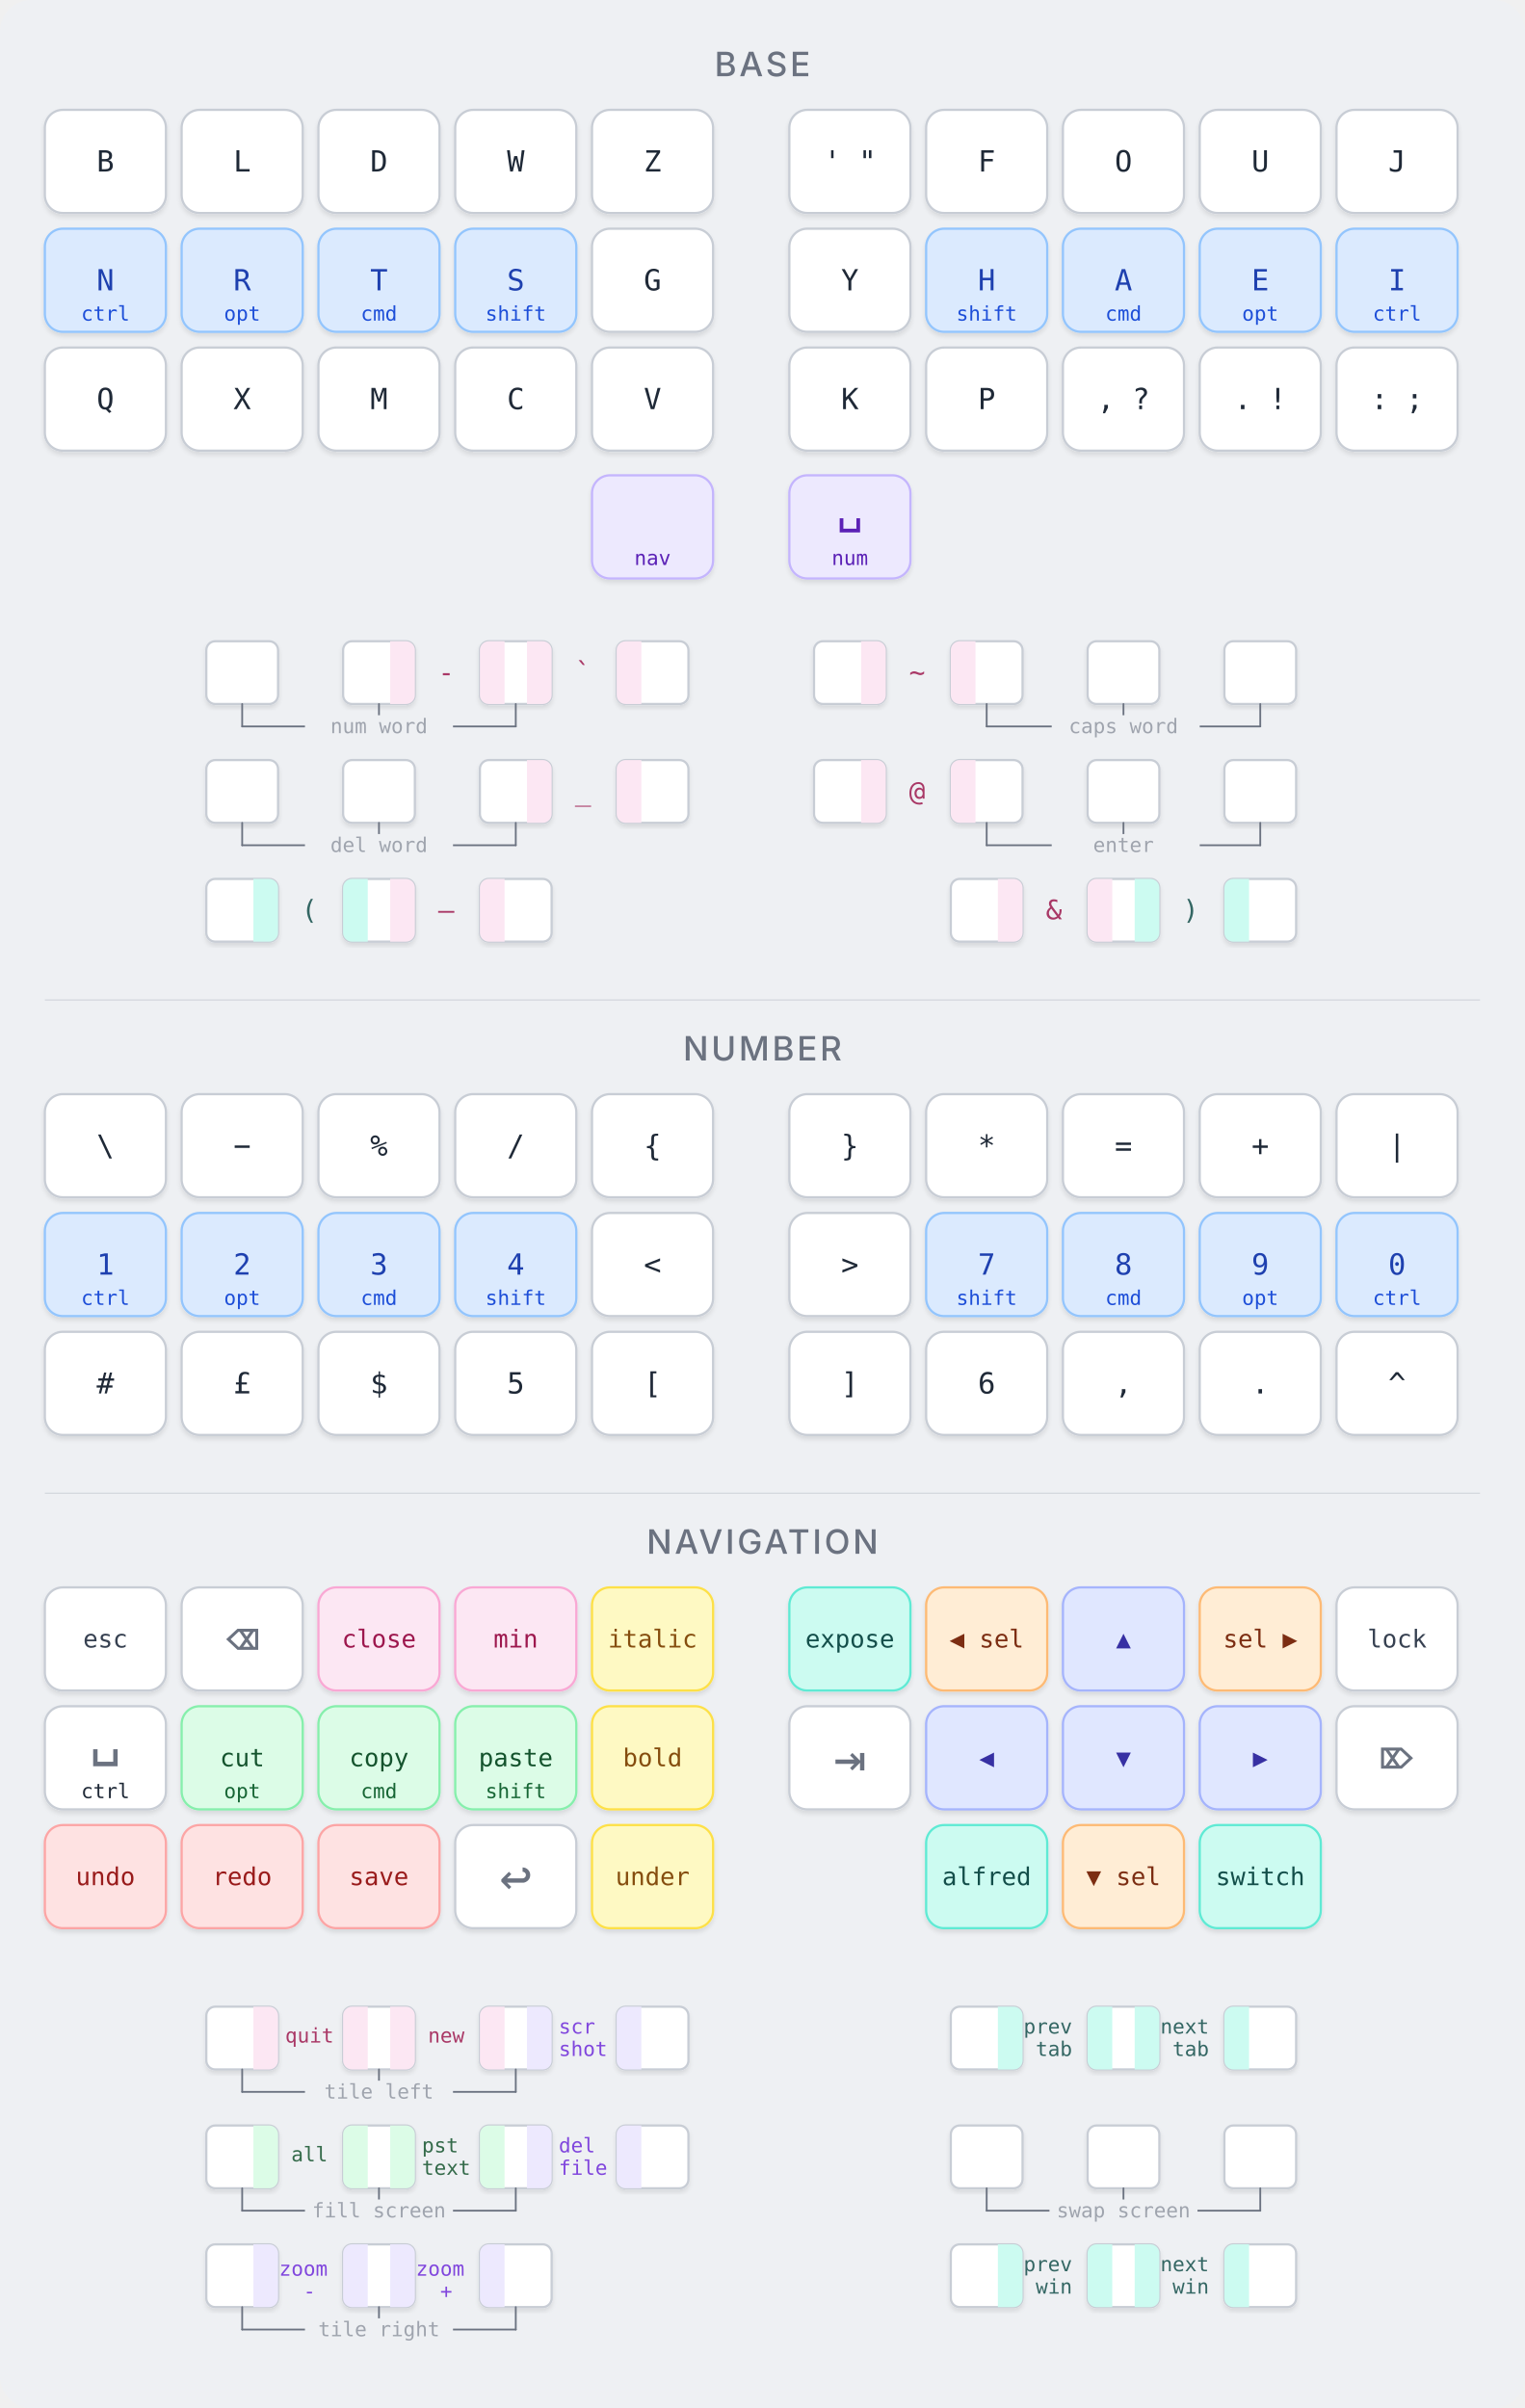
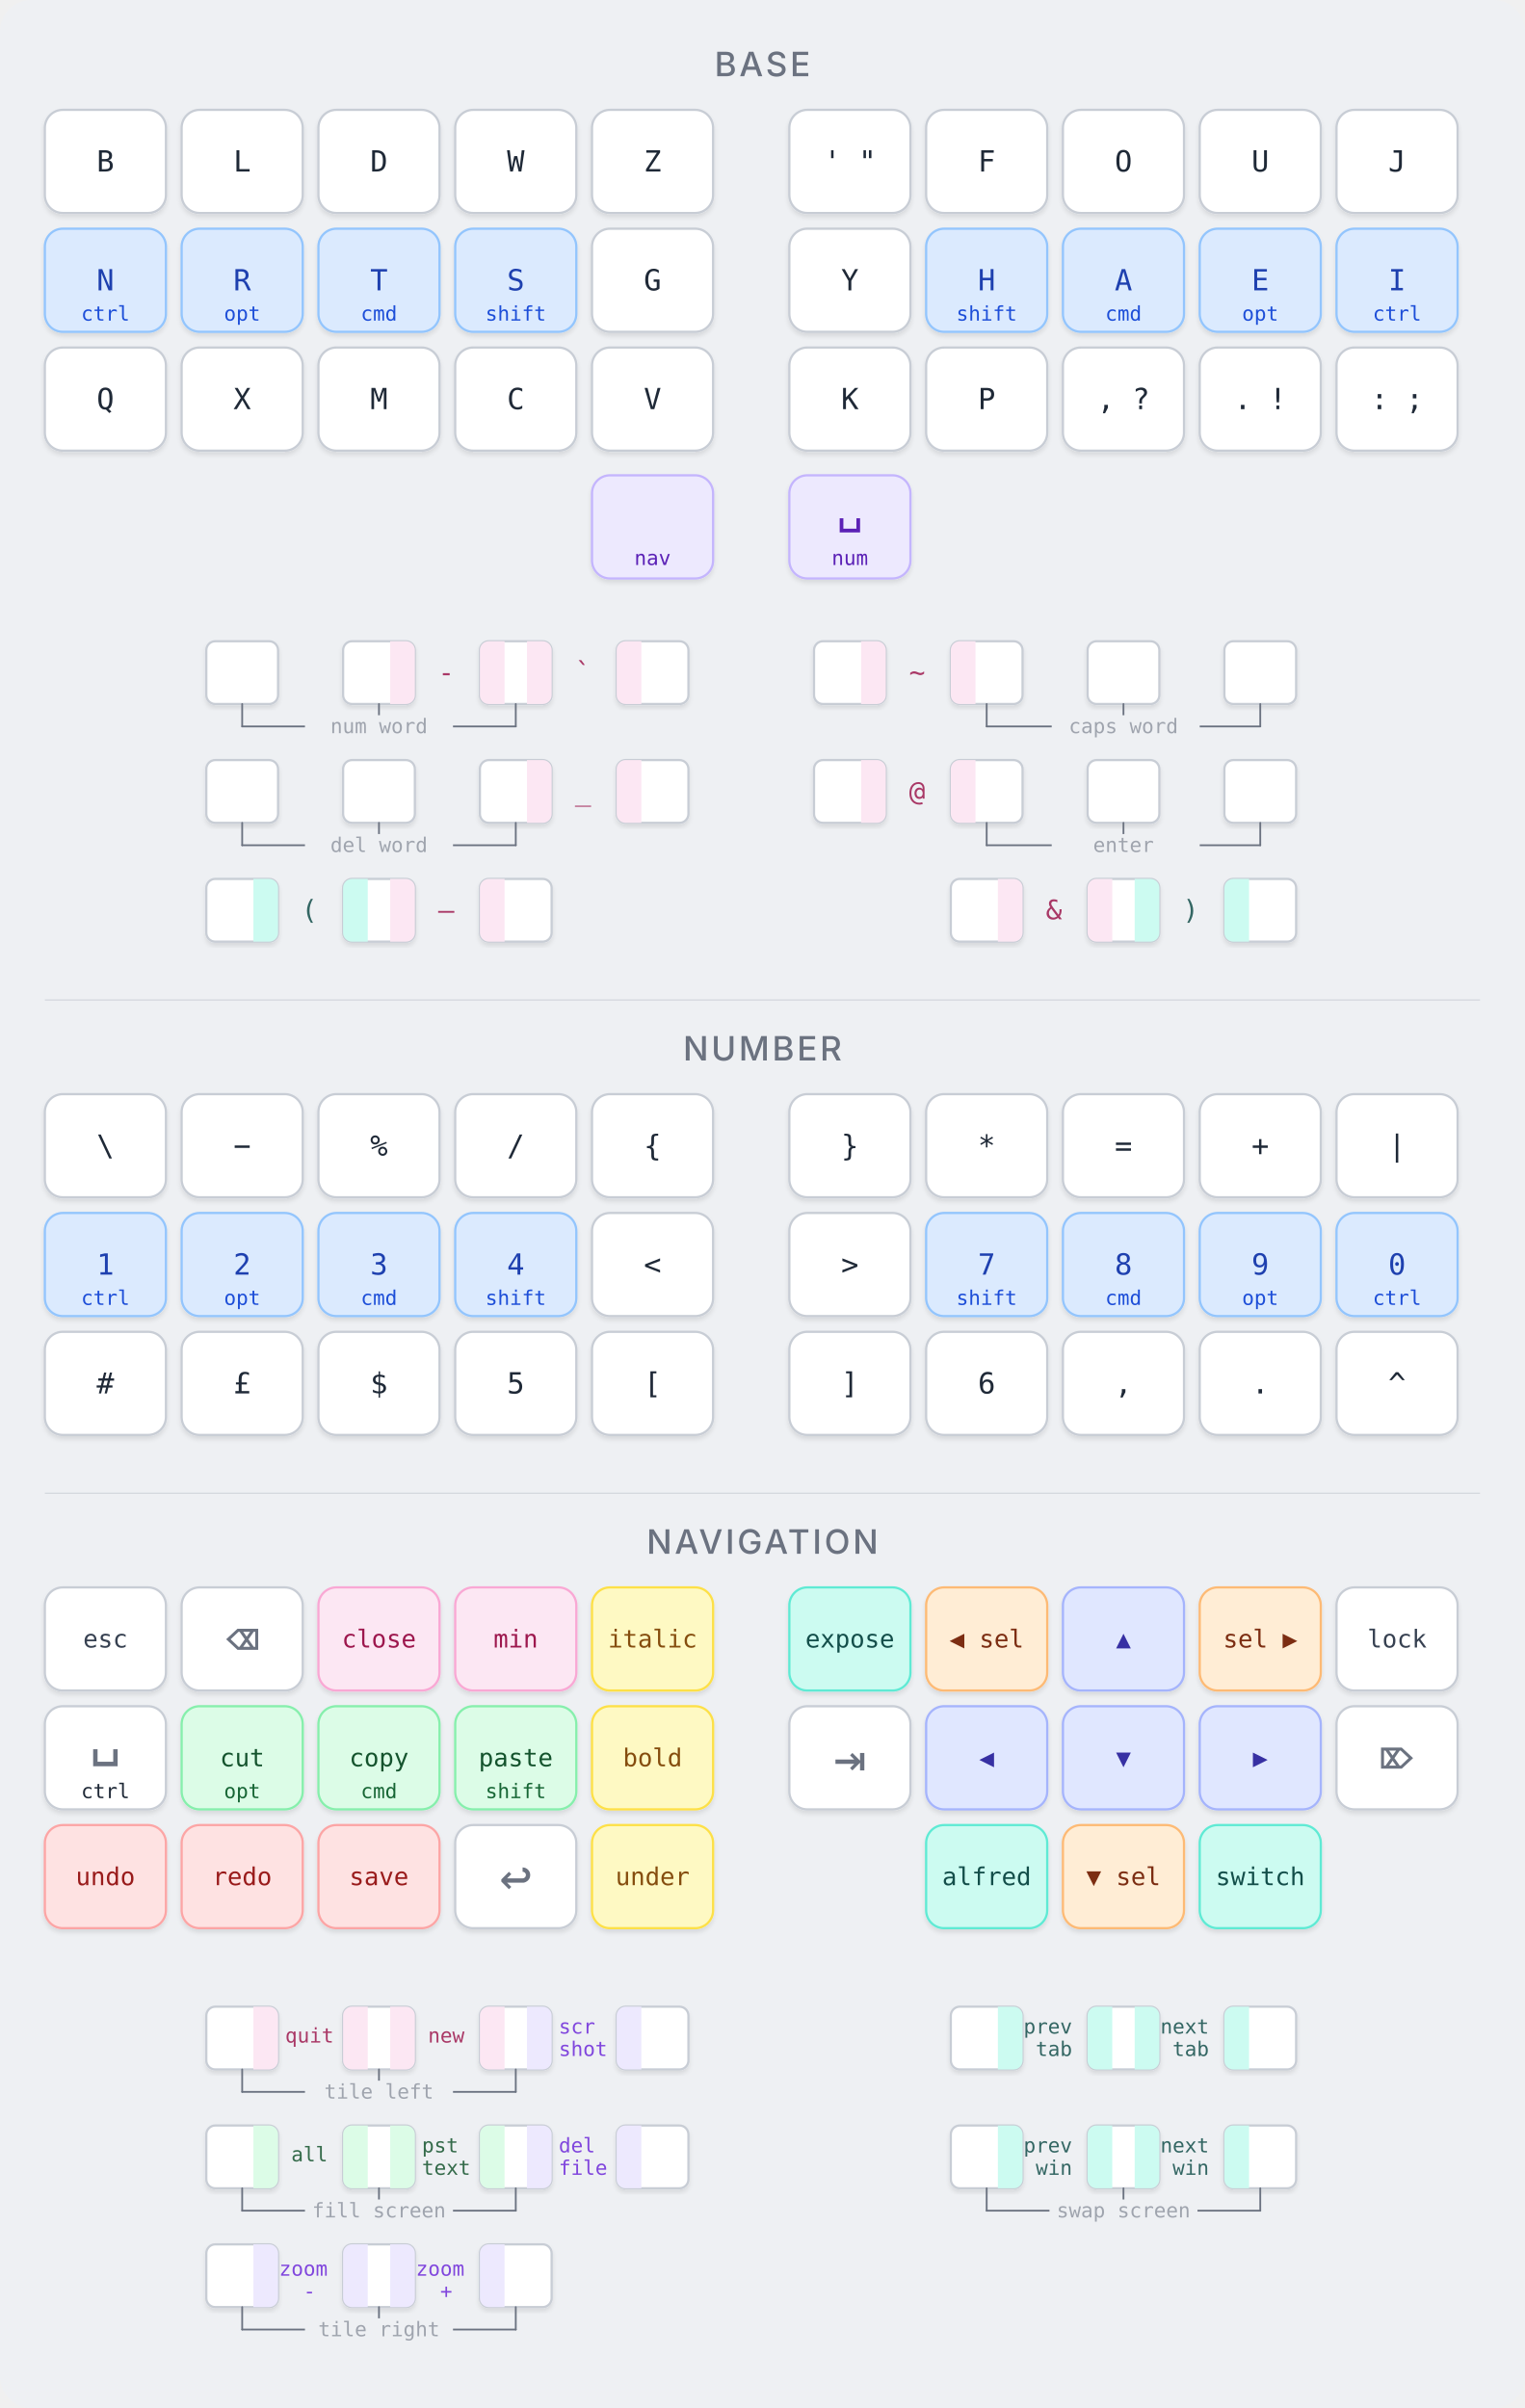
<svg xmlns="http://www.w3.org/2000/svg" width="100%" viewBox="0 0 680 1074">
  <defs>
    <style>
  text { font-family: ui-monospace, monospace; }
  .kl  { font-size:13px; font-weight:500; fill:#1f2937; }
  .klm { font-size:13px; font-weight:500; fill:#1e40af; }
  .kls { font-size:9px;  font-weight:500; fill:#1d4ed8; }
  .klp { font-size:11px; font-weight:500; fill:#5b21b6; }
  .klps{ font-size:9px;  font-weight:500; fill:#5b21b6; }
  .kln { font-size:11px; font-weight:500; }
  .ico { font-size:24px; font-weight:300; fill:#6b7280; }
  .t-grnm { fill:#166534; }
  .sec { font-size:15px; font-weight:500; fill:#6b7280; font-family:-apple-system,BlinkMacSystemFont,"Segoe UI",sans-serif; letter-spacing:0.08em; }
  .t-red { fill:#991b1b; } .t-yel { fill:#854d0e; } .t-grn { fill:#14532d; }
  .t-pnk { fill:#9d174d; } .t-ind { fill:#3730a3; } .t-ora { fill:#7c2d12; }
  .t-tel { fill:#134e4a; } .t-gry { fill:#374151; }
  .combo-key { fill:#ffffff; stroke:#c8cdd5; stroke-width:1; }
  .cb-gr { stroke:#6b7280; stroke-width:0.8; fill:none; stroke-linecap:round; }
  .cl-s  { font-size:9px; font-weight:500; font-family:ui-monospace,monospace; text-anchor:middle; opacity:0.85; }
  .cl-m  { font-size:12px; font-weight:500; font-family:ui-monospace,monospace; text-anchor:middle; opacity:0.85; }
  .cl-gr { font-size:9px; font-weight:500; font-family:ui-monospace,monospace; text-anchor:middle; fill:#6b7280; opacity:0.6; }
</style>
    <filter id="ks">
      <feDropShadow dx="0" dy="1.5" stdDeviation="1" flood-color="#00000018" />
    </filter>
    <clipPath id="br1c3">
      <rect x="153" y="286" width="32" height="28" rx="4" />
    </clipPath>
    <clipPath id="br1c4">
      <rect x="214" y="286" width="32" height="28" rx="4" />
    </clipPath>
    <clipPath id="br1c5">
      <rect x="275" y="286" width="32" height="28" rx="4" />
    </clipPath>
    <clipPath id="br1c6">
      <rect x="363" y="286" width="32" height="28" rx="4" />
    </clipPath>
    <clipPath id="br1c7">
      <rect x="424" y="286" width="32" height="28" rx="4" />
    </clipPath>
    <clipPath id="br2c4">
      <rect x="214" y="339" width="32" height="28" rx="4" />
    </clipPath>
    <clipPath id="br2c5">
      <rect x="275" y="339" width="32" height="28" rx="4" />
    </clipPath>
    <clipPath id="br2c6">
      <rect x="363" y="339" width="32" height="28" rx="4" />
    </clipPath>
    <clipPath id="br2c7">
      <rect x="424" y="339" width="32" height="28" rx="4" />
    </clipPath>
    <clipPath id="br3c1">
      <rect x="31" y="392" width="32" height="28" rx="4" />
    </clipPath>
    <clipPath id="br3c2">
      <rect x="92" y="392" width="32" height="28" rx="4" />
    </clipPath>
    <clipPath id="br3c3">
      <rect x="153" y="392" width="32" height="28" rx="4" />
    </clipPath>
    <clipPath id="br3c4">
      <rect x="214" y="392" width="32" height="28" rx="4" />
    </clipPath>
    <clipPath id="br3c5">
      <rect x="275" y="392" width="32" height="28" rx="4" />
    </clipPath>
    <clipPath id="br3c6">
      <rect x="363" y="392" width="32" height="28" rx="4" />
    </clipPath>
    <clipPath id="br3c7">
      <rect x="424" y="392" width="32" height="28" rx="4" />
    </clipPath>
    <clipPath id="br3c8">
      <rect x="485" y="392" width="32" height="28" rx="4" />
    </clipPath>
    <clipPath id="br3c9">
      <rect x="546" y="392" width="32" height="28" rx="4" />
    </clipPath>
    <clipPath id="cr1c1">
      <rect x="31" y="895" width="32" height="28" rx="4" />
    </clipPath>
    <clipPath id="cr1c2">
      <rect x="92" y="895" width="32" height="28" rx="4" />
    </clipPath>
    <clipPath id="cr1c3">
      <rect x="153" y="895" width="32" height="28" rx="4" />
    </clipPath>
    <clipPath id="cr1c4">
      <rect x="214" y="895" width="32" height="28" rx="4" />
    </clipPath>
    <clipPath id="cr1c5">
      <rect x="275" y="895" width="32" height="28" rx="4" />
    </clipPath>
    <clipPath id="cr1c7">
      <rect x="424" y="895" width="32" height="28" rx="4" />
    </clipPath>
    <clipPath id="cr1c8">
      <rect x="485" y="895" width="32" height="28" rx="4" />
    </clipPath>
    <clipPath id="cr1c9">
      <rect x="546" y="895" width="32" height="28" rx="4" />
    </clipPath>
    <clipPath id="cr2c2">
      <rect x="92" y="948" width="32" height="28" rx="4" />
    </clipPath>
    <clipPath id="cr2c3">
      <rect x="153" y="948" width="32" height="28" rx="4" />
    </clipPath>
    <clipPath id="cr2c4">
      <rect x="214" y="948" width="32" height="28" rx="4" />
    </clipPath>
    <clipPath id="cr2c5">
      <rect x="275" y="948" width="32" height="28" rx="4" />
    </clipPath>
    <clipPath id="cr2c7">
      <rect x="424" y="948" width="32" height="28" rx="4" />
    </clipPath>
    <clipPath id="cr2c8">
      <rect x="485" y="948" width="32" height="28" rx="4" />
    </clipPath>
    <clipPath id="cr2c9">
      <rect x="546" y="948" width="32" height="28" rx="4" />
    </clipPath>
    <clipPath id="cr3c2">
      <rect x="92" y="1001" width="32" height="28" rx="4" />
    </clipPath>
    <clipPath id="cr3c3">
      <rect x="153" y="1001" width="32" height="28" rx="4" />
    </clipPath>
    <clipPath id="cr3c4">
      <rect x="214" y="1001" width="32" height="28" rx="4" />
    </clipPath>
    <clipPath id="cr3c5">
      <rect x="275" y="1001" width="32" height="28" rx="4" />
-     </clipPath>
-     <clipPath id="cr3c7">
-       <rect x="424" y="1001" width="32" height="28" rx="4" />
-     </clipPath>
-     <clipPath id="cr3c8">
-       <rect x="485" y="1001" width="32" height="28" rx="4" />
-     </clipPath>
-     <clipPath id="cr3c9">
-       <rect x="546" y="1001" width="32" height="28" rx="4" />
    </clipPath>
  </defs>
  <rect width="680" height="1074" fill="#eef0f3" rx="14" />
  <text x="340" y="34" text-anchor="middle" class="sec">BASE</text>
  <rect x="20" y="49" width="54" height="46" rx="8" fill="#ffffff" stroke="#c8cdd5" stroke-width="1" filter="url(#ks)" />
  <text x="47" y="72" text-anchor="middle" dominant-baseline="central" class="kl">B</text>
  <rect x="81" y="49" width="54" height="46" rx="8" fill="#ffffff" stroke="#c8cdd5" stroke-width="1" filter="url(#ks)" />
  <text x="108" y="72" text-anchor="middle" dominant-baseline="central" class="kl">L</text>
  <rect x="142" y="49" width="54" height="46" rx="8" fill="#ffffff" stroke="#c8cdd5" stroke-width="1" filter="url(#ks)" />
  <text x="169" y="72" text-anchor="middle" dominant-baseline="central" class="kl">D</text>
  <rect x="203" y="49" width="54" height="46" rx="8" fill="#ffffff" stroke="#c8cdd5" stroke-width="1" filter="url(#ks)" />
  <text x="230" y="72" text-anchor="middle" dominant-baseline="central" class="kl">W</text>
  <rect x="264" y="49" width="54" height="46" rx="8" fill="#ffffff" stroke="#c8cdd5" stroke-width="1" filter="url(#ks)" />
  <text x="291" y="72" text-anchor="middle" dominant-baseline="central" class="kl">Z</text>
  <rect x="352" y="49" width="54" height="46" rx="8" fill="#ffffff" stroke="#c8cdd5" stroke-width="1" filter="url(#ks)" />
  <text x="379" y="72" text-anchor="middle" dominant-baseline="central" class="kl">' "</text>
  <rect x="413" y="49" width="54" height="46" rx="8" fill="#ffffff" stroke="#c8cdd5" stroke-width="1" filter="url(#ks)" />
  <text x="440" y="72" text-anchor="middle" dominant-baseline="central" class="kl">F</text>
  <rect x="474" y="49" width="54" height="46" rx="8" fill="#ffffff" stroke="#c8cdd5" stroke-width="1" filter="url(#ks)" />
  <text x="501" y="72" text-anchor="middle" dominant-baseline="central" class="kl">O</text>
  <rect x="535" y="49" width="54" height="46" rx="8" fill="#ffffff" stroke="#c8cdd5" stroke-width="1" filter="url(#ks)" />
  <text x="562" y="72" text-anchor="middle" dominant-baseline="central" class="kl">U</text>
  <rect x="596" y="49" width="54" height="46" rx="8" fill="#ffffff" stroke="#c8cdd5" stroke-width="1" filter="url(#ks)" />
  <text x="623" y="72" text-anchor="middle" dominant-baseline="central" class="kl">J</text>
  <rect x="20" y="102" width="54" height="46" rx="8" fill="#dbeafe" stroke="#93c5fd" stroke-width="1" filter="url(#ks)" />
  <text x="47" y="125" text-anchor="middle" dominant-baseline="central" class="klm">N</text>
  <text x="47" y="143" text-anchor="middle" class="kls">ctrl</text>
  <rect x="81" y="102" width="54" height="46" rx="8" fill="#dbeafe" stroke="#93c5fd" stroke-width="1" filter="url(#ks)" />
  <text x="108" y="125" text-anchor="middle" dominant-baseline="central" class="klm">R</text>
  <text x="108" y="143" text-anchor="middle" class="kls">opt</text>
  <rect x="142" y="102" width="54" height="46" rx="8" fill="#dbeafe" stroke="#93c5fd" stroke-width="1" filter="url(#ks)" />
  <text x="169" y="125" text-anchor="middle" dominant-baseline="central" class="klm">T</text>
  <text x="169" y="143" text-anchor="middle" class="kls">cmd</text>
  <rect x="203" y="102" width="54" height="46" rx="8" fill="#dbeafe" stroke="#93c5fd" stroke-width="1" filter="url(#ks)" />
  <text x="230" y="125" text-anchor="middle" dominant-baseline="central" class="klm">S</text>
  <text x="230" y="143" text-anchor="middle" class="kls">shift</text>
  <rect x="264" y="102" width="54" height="46" rx="8" fill="#ffffff" stroke="#c8cdd5" stroke-width="1" filter="url(#ks)" />
  <text x="291" y="125" text-anchor="middle" dominant-baseline="central" class="kl">G</text>
  <rect x="352" y="102" width="54" height="46" rx="8" fill="#ffffff" stroke="#c8cdd5" stroke-width="1" filter="url(#ks)" />
  <text x="379" y="125" text-anchor="middle" dominant-baseline="central" class="kl">Y</text>
  <rect x="413" y="102" width="54" height="46" rx="8" fill="#dbeafe" stroke="#93c5fd" stroke-width="1" filter="url(#ks)" />
  <text x="440" y="125" text-anchor="middle" dominant-baseline="central" class="klm">H</text>
  <text x="440" y="143" text-anchor="middle" class="kls">shift</text>
  <rect x="474" y="102" width="54" height="46" rx="8" fill="#dbeafe" stroke="#93c5fd" stroke-width="1" filter="url(#ks)" />
  <text x="501" y="125" text-anchor="middle" dominant-baseline="central" class="klm">A</text>
  <text x="501" y="143" text-anchor="middle" class="kls">cmd</text>
  <rect x="535" y="102" width="54" height="46" rx="8" fill="#dbeafe" stroke="#93c5fd" stroke-width="1" filter="url(#ks)" />
  <text x="562" y="125" text-anchor="middle" dominant-baseline="central" class="klm">E</text>
  <text x="562" y="143" text-anchor="middle" class="kls">opt</text>
  <rect x="596" y="102" width="54" height="46" rx="8" fill="#dbeafe" stroke="#93c5fd" stroke-width="1" filter="url(#ks)" />
  <text x="623" y="125" text-anchor="middle" dominant-baseline="central" class="klm">I</text>
  <text x="623" y="143" text-anchor="middle" class="kls">ctrl</text>
  <rect x="20" y="155" width="54" height="46" rx="8" fill="#ffffff" stroke="#c8cdd5" stroke-width="1" filter="url(#ks)" />
  <text x="47" y="178" text-anchor="middle" dominant-baseline="central" class="kl">Q</text>
  <rect x="81" y="155" width="54" height="46" rx="8" fill="#ffffff" stroke="#c8cdd5" stroke-width="1" filter="url(#ks)" />
  <text x="108" y="178" text-anchor="middle" dominant-baseline="central" class="kl">X</text>
  <rect x="142" y="155" width="54" height="46" rx="8" fill="#ffffff" stroke="#c8cdd5" stroke-width="1" filter="url(#ks)" />
  <text x="169" y="178" text-anchor="middle" dominant-baseline="central" class="kl">M</text>
  <rect x="203" y="155" width="54" height="46" rx="8" fill="#ffffff" stroke="#c8cdd5" stroke-width="1" filter="url(#ks)" />
  <text x="230" y="178" text-anchor="middle" dominant-baseline="central" class="kl">C</text>
  <rect x="264" y="155" width="54" height="46" rx="8" fill="#ffffff" stroke="#c8cdd5" stroke-width="1" filter="url(#ks)" />
  <text x="291" y="178" text-anchor="middle" dominant-baseline="central" class="kl">V</text>
  <rect x="352" y="155" width="54" height="46" rx="8" fill="#ffffff" stroke="#c8cdd5" stroke-width="1" filter="url(#ks)" />
  <text x="379" y="178" text-anchor="middle" dominant-baseline="central" class="kl">K</text>
  <rect x="413" y="155" width="54" height="46" rx="8" fill="#ffffff" stroke="#c8cdd5" stroke-width="1" filter="url(#ks)" />
  <text x="440" y="178" text-anchor="middle" dominant-baseline="central" class="kl">P</text>
  <rect x="474" y="155" width="54" height="46" rx="8" fill="#ffffff" stroke="#c8cdd5" stroke-width="1" filter="url(#ks)" />
  <text x="501" y="178" text-anchor="middle" dominant-baseline="central" class="kl">, ?</text>
  <rect x="535" y="155" width="54" height="46" rx="8" fill="#ffffff" stroke="#c8cdd5" stroke-width="1" filter="url(#ks)" />
  <text x="562" y="178" text-anchor="middle" dominant-baseline="central" class="kl">. !</text>
  <rect x="596" y="155" width="54" height="46" rx="8" fill="#ffffff" stroke="#c8cdd5" stroke-width="1" filter="url(#ks)" />
  <text x="623" y="178" text-anchor="middle" dominant-baseline="central" class="kl">: ;</text>
  <rect x="264" y="212" width="54" height="46" rx="8" fill="#ede9fe" stroke="#c4b5fd" stroke-width="1" filter="url(#ks)" />
  <text x="291" y="252" text-anchor="middle" class="klps">nav</text>
  <rect x="352" y="212" width="54" height="46" rx="8" fill="#ede9fe" stroke="#c4b5fd" stroke-width="1" filter="url(#ks)" />
  <text x="379" y="226" text-anchor="middle" dominant-baseline="central" style="font-size:20px;fill:#5b21b6;">␣</text>
  <text x="379" y="252" text-anchor="middle" class="klps">num</text>
  <g style="isolation:isolate">
    <rect x="92" y="286" width="32" height="28" rx="4" class="combo-key" filter="url(#ks)" />
    <rect x="153" y="286" width="32" height="28" rx="4" class="combo-key" filter="url(#ks)" />
    <rect x="214" y="286" width="32" height="28" rx="4" class="combo-key" filter="url(#ks)" />
    <rect x="275" y="286" width="32" height="28" rx="4" class="combo-key" filter="url(#ks)" />
    <rect x="363" y="286" width="32" height="28" rx="4" class="combo-key" filter="url(#ks)" />
    <rect x="424" y="286" width="32" height="28" rx="4" class="combo-key" filter="url(#ks)" />
    <rect x="485" y="286" width="32" height="28" rx="4" class="combo-key" filter="url(#ks)" />
    <rect x="546" y="286" width="32" height="28" rx="4" class="combo-key" filter="url(#ks)" />
    <rect x="92" y="339" width="32" height="28" rx="4" class="combo-key" filter="url(#ks)" />
    <rect x="153" y="339" width="32" height="28" rx="4" class="combo-key" filter="url(#ks)" />
    <rect x="214" y="339" width="32" height="28" rx="4" class="combo-key" filter="url(#ks)" />
    <rect x="275" y="339" width="32" height="28" rx="4" class="combo-key" filter="url(#ks)" />
    <rect x="363" y="339" width="32" height="28" rx="4" class="combo-key" filter="url(#ks)" />
    <rect x="424" y="339" width="32" height="28" rx="4" class="combo-key" filter="url(#ks)" />
    <rect x="485" y="339" width="32" height="28" rx="4" class="combo-key" filter="url(#ks)" />
    <rect x="546" y="339" width="32" height="28" rx="4" class="combo-key" filter="url(#ks)" />
    <rect x="92" y="392" width="32" height="28" rx="4" class="combo-key" filter="url(#ks)" />
    <rect x="153" y="392" width="32" height="28" rx="4" class="combo-key" filter="url(#ks)" />
    <rect x="214" y="392" width="32" height="28" rx="4" class="combo-key" filter="url(#ks)" />
    <rect x="424" y="392" width="32" height="28" rx="4" class="combo-key" filter="url(#ks)" />
    <rect x="485" y="392" width="32" height="28" rx="4" class="combo-key" filter="url(#ks)" />
    <rect x="546" y="392" width="32" height="28" rx="4" class="combo-key" filter="url(#ks)" />
  </g>
  <rect x="174" y="286" width="11" height="28" fill="#fce7f3" clip-path="url(#br1c3)" />
  <rect x="214" y="286" width="11" height="28" fill="#fce7f3" clip-path="url(#br1c4)" />
  <rect x="235" y="286" width="11" height="28" fill="#fce7f3" clip-path="url(#br1c4)" />
  <rect x="275" y="286" width="11" height="28" fill="#fce7f3" clip-path="url(#br1c5)" />
  <rect x="384" y="286" width="11" height="28" fill="#fce7f3" clip-path="url(#br1c6)" />
  <rect x="424" y="286" width="11" height="28" fill="#fce7f3" clip-path="url(#br1c7)" />
  <rect x="235" y="339" width="11" height="28" fill="#fce7f3" clip-path="url(#br2c4)" />
  <rect x="275" y="339" width="11" height="28" fill="#fce7f3" clip-path="url(#br2c5)" />
  <rect x="384" y="339" width="11" height="28" fill="#fce7f3" clip-path="url(#br2c6)" />
  <rect x="424" y="339" width="11" height="28" fill="#fce7f3" clip-path="url(#br2c7)" />
  <rect x="113" y="392" width="11" height="28" fill="#ccfbf1" clip-path="url(#br3c2)" />
  <rect x="153" y="392" width="11" height="28" fill="#ccfbf1" clip-path="url(#br3c3)" />
  <rect x="174" y="392" width="11" height="28" fill="#fce7f3" clip-path="url(#br3c3)" />
  <rect x="214" y="392" width="11" height="28" fill="#fce7f3" clip-path="url(#br3c4)" />
  <rect x="445" y="392" width="11" height="28" fill="#fce7f3" clip-path="url(#br3c7)" />
  <rect x="485" y="392" width="11" height="28" fill="#fce7f3" clip-path="url(#br3c8)" />
  <rect x="506" y="392" width="11" height="28" fill="#ccfbf1" clip-path="url(#br3c8)" />
  <rect x="546" y="392" width="11" height="28" fill="#ccfbf1" clip-path="url(#br3c9)" />
  <text x="199" y="304" class="cl-m" fill="#9d174d">-</text>
  <text x="260" y="304" class="cl-m" fill="#9d174d">`</text>
  <text x="409" y="304" class="cl-m" fill="#9d174d">~</text>
  <text x="260" y="357" class="cl-m" fill="#9d174d">_</text>
  <text x="409" y="357" class="cl-m" fill="#9d174d">@</text>
  <text x="199" y="410" class="cl-m" fill="#9d174d">—</text>
  <text x="138" y="410" class="cl-m" fill="#134e4a">(</text>
  <text x="470" y="410" class="cl-m" fill="#9d174d">&amp;</text>
  <text x="531" y="410" class="cl-m" fill="#134e4a">)</text>
  <line x1="108" y1="314" x2="108" y2="324" class="cb-gr" />
  <line x1="169" y1="314" x2="169" y2="324" class="cb-gr" />
  <line x1="230" y1="314" x2="230" y2="324" class="cb-gr" />
  <line x1="108" y1="324" x2="230" y2="324" class="cb-gr" />
  <rect x="136" y="319" width="66" height="10" fill="#eef0f3" />
  <text x="169" y="327" class="cl-gr">num word</text>
  <line x1="440" y1="314" x2="440" y2="324" class="cb-gr" />
  <line x1="501" y1="314" x2="501" y2="324" class="cb-gr" />
  <line x1="562" y1="314" x2="562" y2="324" class="cb-gr" />
  <line x1="440" y1="324" x2="562" y2="324" class="cb-gr" />
  <rect x="469" y="319" width="66" height="10" fill="#eef0f3" />
  <text x="501" y="327" class="cl-gr">caps word</text>
  <line x1="108" y1="367" x2="108" y2="377" class="cb-gr" />
  <line x1="169" y1="367" x2="169" y2="377" class="cb-gr" />
  <line x1="230" y1="367" x2="230" y2="377" class="cb-gr" />
  <line x1="108" y1="377" x2="230" y2="377" class="cb-gr" />
  <rect x="136" y="372" width="66" height="10" fill="#eef0f3" />
  <text x="169" y="380" class="cl-gr">del word</text>
  <line x1="440" y1="367" x2="440" y2="377" class="cb-gr" />
  <line x1="501" y1="367" x2="501" y2="377" class="cb-gr" />
  <line x1="562" y1="367" x2="562" y2="377" class="cb-gr" />
  <line x1="440" y1="377" x2="562" y2="377" class="cb-gr" />
  <rect x="469" y="372" width="66" height="10" fill="#eef0f3" />
  <text x="501" y="380" class="cl-gr">enter</text>
  <line x1="20" y1="446" x2="660" y2="446" stroke="#d1d5db" stroke-width="0.5" />
  <text x="340" y="473" text-anchor="middle" class="sec">NUMBER</text>
  <rect x="20" y="488" width="54" height="46" rx="8" fill="#ffffff" stroke="#c8cdd5" stroke-width="1" filter="url(#ks)" />
  <text x="47" y="511" text-anchor="middle" dominant-baseline="central" class="kl">\</text>
  <rect x="81" y="488" width="54" height="46" rx="8" fill="#ffffff" stroke="#c8cdd5" stroke-width="1" filter="url(#ks)" />
  <text x="108" y="511" text-anchor="middle" dominant-baseline="central" class="kl">−</text>
  <rect x="142" y="488" width="54" height="46" rx="8" fill="#ffffff" stroke="#c8cdd5" stroke-width="1" filter="url(#ks)" />
  <text x="169" y="511" text-anchor="middle" dominant-baseline="central" class="kl">%</text>
  <rect x="203" y="488" width="54" height="46" rx="8" fill="#ffffff" stroke="#c8cdd5" stroke-width="1" filter="url(#ks)" />
  <text x="230" y="511" text-anchor="middle" dominant-baseline="central" class="kl">/</text>
  <rect x="264" y="488" width="54" height="46" rx="8" fill="#ffffff" stroke="#c8cdd5" stroke-width="1" filter="url(#ks)" />
  <text x="291" y="511" text-anchor="middle" dominant-baseline="central" class="kl">{</text>
  <rect x="352" y="488" width="54" height="46" rx="8" fill="#ffffff" stroke="#c8cdd5" stroke-width="1" filter="url(#ks)" />
  <text x="379" y="511" text-anchor="middle" dominant-baseline="central" class="kl">}</text>
  <rect x="413" y="488" width="54" height="46" rx="8" fill="#ffffff" stroke="#c8cdd5" stroke-width="1" filter="url(#ks)" />
  <text x="440" y="511" text-anchor="middle" dominant-baseline="central" class="kl">*</text>
  <rect x="474" y="488" width="54" height="46" rx="8" fill="#ffffff" stroke="#c8cdd5" stroke-width="1" filter="url(#ks)" />
  <text x="501" y="511" text-anchor="middle" dominant-baseline="central" class="kl">=</text>
  <rect x="535" y="488" width="54" height="46" rx="8" fill="#ffffff" stroke="#c8cdd5" stroke-width="1" filter="url(#ks)" />
  <text x="562" y="511" text-anchor="middle" dominant-baseline="central" class="kl">+</text>
  <rect x="596" y="488" width="54" height="46" rx="8" fill="#ffffff" stroke="#c8cdd5" stroke-width="1" filter="url(#ks)" />
  <text x="623" y="511" text-anchor="middle" dominant-baseline="central" class="kl">|</text>
  <rect x="20" y="541" width="54" height="46" rx="8" fill="#dbeafe" stroke="#93c5fd" stroke-width="1" filter="url(#ks)" />
  <text x="47" y="564" text-anchor="middle" dominant-baseline="central" class="klm">1</text>
  <text x="47" y="582" text-anchor="middle" class="kls">ctrl</text>
  <rect x="81" y="541" width="54" height="46" rx="8" fill="#dbeafe" stroke="#93c5fd" stroke-width="1" filter="url(#ks)" />
  <text x="108" y="564" text-anchor="middle" dominant-baseline="central" class="klm">2</text>
  <text x="108" y="582" text-anchor="middle" class="kls">opt</text>
  <rect x="142" y="541" width="54" height="46" rx="8" fill="#dbeafe" stroke="#93c5fd" stroke-width="1" filter="url(#ks)" />
  <text x="169" y="564" text-anchor="middle" dominant-baseline="central" class="klm">3</text>
  <text x="169" y="582" text-anchor="middle" class="kls">cmd</text>
  <rect x="203" y="541" width="54" height="46" rx="8" fill="#dbeafe" stroke="#93c5fd" stroke-width="1" filter="url(#ks)" />
  <text x="230" y="564" text-anchor="middle" dominant-baseline="central" class="klm">4</text>
  <text x="230" y="582" text-anchor="middle" class="kls">shift</text>
  <rect x="264" y="541" width="54" height="46" rx="8" fill="#ffffff" stroke="#c8cdd5" stroke-width="1" filter="url(#ks)" />
  <text x="291" y="564" text-anchor="middle" dominant-baseline="central" class="kl">&lt;</text>
  <rect x="352" y="541" width="54" height="46" rx="8" fill="#ffffff" stroke="#c8cdd5" stroke-width="1" filter="url(#ks)" />
  <text x="379" y="564" text-anchor="middle" dominant-baseline="central" class="kl">&gt;</text>
  <rect x="413" y="541" width="54" height="46" rx="8" fill="#dbeafe" stroke="#93c5fd" stroke-width="1" filter="url(#ks)" />
  <text x="440" y="564" text-anchor="middle" dominant-baseline="central" class="klm">7</text>
  <text x="440" y="582" text-anchor="middle" class="kls">shift</text>
  <rect x="474" y="541" width="54" height="46" rx="8" fill="#dbeafe" stroke="#93c5fd" stroke-width="1" filter="url(#ks)" />
  <text x="501" y="564" text-anchor="middle" dominant-baseline="central" class="klm">8</text>
  <text x="501" y="582" text-anchor="middle" class="kls">cmd</text>
  <rect x="535" y="541" width="54" height="46" rx="8" fill="#dbeafe" stroke="#93c5fd" stroke-width="1" filter="url(#ks)" />
  <text x="562" y="564" text-anchor="middle" dominant-baseline="central" class="klm">9</text>
  <text x="562" y="582" text-anchor="middle" class="kls">opt</text>
  <rect x="596" y="541" width="54" height="46" rx="8" fill="#dbeafe" stroke="#93c5fd" stroke-width="1" filter="url(#ks)" />
  <text x="623" y="564" text-anchor="middle" dominant-baseline="central" class="klm">0</text>
  <text x="623" y="582" text-anchor="middle" class="kls">ctrl</text>
  <rect x="20" y="594" width="54" height="46" rx="8" fill="#ffffff" stroke="#c8cdd5" stroke-width="1" filter="url(#ks)" />
  <text x="47" y="617" text-anchor="middle" dominant-baseline="central" class="kl">#</text>
  <rect x="81" y="594" width="54" height="46" rx="8" fill="#ffffff" stroke="#c8cdd5" stroke-width="1" filter="url(#ks)" />
  <text x="108" y="617" text-anchor="middle" dominant-baseline="central" class="kl">£</text>
  <rect x="142" y="594" width="54" height="46" rx="8" fill="#ffffff" stroke="#c8cdd5" stroke-width="1" filter="url(#ks)" />
  <text x="169" y="617" text-anchor="middle" dominant-baseline="central" class="kl">$</text>
  <rect x="203" y="594" width="54" height="46" rx="8" fill="#ffffff" stroke="#c8cdd5" stroke-width="1" filter="url(#ks)" />
  <text x="230" y="617" text-anchor="middle" dominant-baseline="central" class="kl">5</text>
  <rect x="264" y="594" width="54" height="46" rx="8" fill="#ffffff" stroke="#c8cdd5" stroke-width="1" filter="url(#ks)" />
  <text x="291" y="617" text-anchor="middle" dominant-baseline="central" class="kl">[</text>
  <rect x="352" y="594" width="54" height="46" rx="8" fill="#ffffff" stroke="#c8cdd5" stroke-width="1" filter="url(#ks)" />
  <text x="379" y="617" text-anchor="middle" dominant-baseline="central" class="kl">]</text>
  <rect x="413" y="594" width="54" height="46" rx="8" fill="#ffffff" stroke="#c8cdd5" stroke-width="1" filter="url(#ks)" />
  <text x="440" y="617" text-anchor="middle" dominant-baseline="central" class="kl">6</text>
  <rect x="474" y="594" width="54" height="46" rx="8" fill="#ffffff" stroke="#c8cdd5" stroke-width="1" filter="url(#ks)" />
  <text x="501" y="617" text-anchor="middle" dominant-baseline="central" class="kl">,</text>
  <rect x="535" y="594" width="54" height="46" rx="8" fill="#ffffff" stroke="#c8cdd5" stroke-width="1" filter="url(#ks)" />
  <text x="562" y="617" text-anchor="middle" dominant-baseline="central" class="kl">.</text>
  <rect x="596" y="594" width="54" height="46" rx="8" fill="#ffffff" stroke="#c8cdd5" stroke-width="1" filter="url(#ks)" />
  <text x="623" y="617" text-anchor="middle" dominant-baseline="central" class="kl">^</text>
  <line x1="20" y1="666" x2="660" y2="666" stroke="#d1d5db" stroke-width="0.5" />
  <text x="340" y="693" text-anchor="middle" class="sec">NAVIGATION</text>
  <rect x="20" y="708" width="54" height="46" rx="8" fill="#ffffff" stroke="#c8cdd5" stroke-width="1" filter="url(#ks)" />
  <text x="47" y="731" text-anchor="middle" dominant-baseline="central" class="kln t-gry">esc</text>
  <rect x="81" y="708" width="54" height="46" rx="8" fill="#ffffff" stroke="#c8cdd5" stroke-width="1" filter="url(#ks)" />
  <text x="108" y="731" text-anchor="middle" dominant-baseline="central" class="ico">⌫</text>
  <rect x="142" y="708" width="54" height="46" rx="8" fill="#fce7f3" stroke="#f9a8d4" stroke-width="1" filter="url(#ks)" />
  <text x="169" y="731" text-anchor="middle" dominant-baseline="central" class="kln t-pnk">close</text>
  <rect x="203" y="708" width="54" height="46" rx="8" fill="#fce7f3" stroke="#f9a8d4" stroke-width="1" filter="url(#ks)" />
  <text x="230" y="731" text-anchor="middle" dominant-baseline="central" class="kln t-pnk">min</text>
  <rect x="264" y="708" width="54" height="46" rx="8" fill="#fef9c3" stroke="#fde047" stroke-width="1" filter="url(#ks)" />
  <text x="291" y="731" text-anchor="middle" dominant-baseline="central" class="kln t-yel">italic</text>
  <rect x="352" y="708" width="54" height="46" rx="8" fill="#ccfbf1" stroke="#5eead4" stroke-width="1" filter="url(#ks)" />
  <text x="379" y="731" text-anchor="middle" dominant-baseline="central" class="kln t-tel">expose</text>
  <rect x="413" y="708" width="54" height="46" rx="8" fill="#ffedd5" stroke="#fdba74" stroke-width="1" filter="url(#ks)" />
  <text x="440" y="731" text-anchor="middle" dominant-baseline="central" class="kln t-ora">◀ sel</text>
  <rect x="474" y="708" width="54" height="46" rx="8" fill="#e0e7ff" stroke="#a5b4fc" stroke-width="1" filter="url(#ks)" />
  <text x="501" y="731" text-anchor="middle" dominant-baseline="central" class="kln t-ind">▲</text>
  <rect x="535" y="708" width="54" height="46" rx="8" fill="#ffedd5" stroke="#fdba74" stroke-width="1" filter="url(#ks)" />
  <text x="562" y="731" text-anchor="middle" dominant-baseline="central" class="kln t-ora">sel ▶</text>
  <rect x="596" y="708" width="54" height="46" rx="8" fill="#ffffff" stroke="#c8cdd5" stroke-width="1" filter="url(#ks)" />
  <text x="623" y="731" text-anchor="middle" dominant-baseline="central" class="kln t-gry">lock</text>
  <rect x="20" y="761" width="54" height="46" rx="8" fill="#ffffff" stroke="#c8cdd5" stroke-width="1" filter="url(#ks)" />
  <text x="47" y="774" text-anchor="middle" dominant-baseline="central" class="ico">␣</text>
  <text x="47" y="802" text-anchor="middle" class="kls" style="fill:#1f2937">ctrl</text>
  <rect x="81" y="761" width="54" height="46" rx="8" fill="#dcfce7" stroke="#86efac" stroke-width="1" filter="url(#ks)" />
  <text x="108" y="784" text-anchor="middle" dominant-baseline="central" class="kln t-grn">cut</text>
  <text x="108" y="802" text-anchor="middle" class="kls t-grnm">opt</text>
  <rect x="142" y="761" width="54" height="46" rx="8" fill="#dcfce7" stroke="#86efac" stroke-width="1" filter="url(#ks)" />
  <text x="169" y="784" text-anchor="middle" dominant-baseline="central" class="kln t-grn">copy</text>
  <text x="169" y="802" text-anchor="middle" class="kls t-grnm">cmd</text>
  <rect x="203" y="761" width="54" height="46" rx="8" fill="#dcfce7" stroke="#86efac" stroke-width="1" filter="url(#ks)" />
  <text x="230" y="784" text-anchor="middle" dominant-baseline="central" class="kln t-grn">paste</text>
  <text x="230" y="802" text-anchor="middle" class="kls t-grnm">shift</text>
  <rect x="264" y="761" width="54" height="46" rx="8" fill="#fef9c3" stroke="#fde047" stroke-width="1" filter="url(#ks)" />
  <text x="291" y="784" text-anchor="middle" dominant-baseline="central" class="kln t-yel">bold</text>
  <rect x="352" y="761" width="54" height="46" rx="8" fill="#ffffff" stroke="#c8cdd5" stroke-width="1" filter="url(#ks)" />
  <text x="379" y="784" text-anchor="middle" dominant-baseline="central" class="ico">⇥</text>
  <rect x="413" y="761" width="54" height="46" rx="8" fill="#e0e7ff" stroke="#a5b4fc" stroke-width="1" filter="url(#ks)" />
  <text x="440" y="784" text-anchor="middle" dominant-baseline="central" class="kln t-ind">◀</text>
  <rect x="474" y="761" width="54" height="46" rx="8" fill="#e0e7ff" stroke="#a5b4fc" stroke-width="1" filter="url(#ks)" />
  <text x="501" y="784" text-anchor="middle" dominant-baseline="central" class="kln t-ind">▼</text>
  <rect x="535" y="761" width="54" height="46" rx="8" fill="#e0e7ff" stroke="#a5b4fc" stroke-width="1" filter="url(#ks)" />
  <text x="562" y="784" text-anchor="middle" dominant-baseline="central" class="kln t-ind">▶</text>
  <rect x="596" y="761" width="54" height="46" rx="8" fill="#ffffff" stroke="#c8cdd5" stroke-width="1" filter="url(#ks)" />
  <text x="623" y="784" text-anchor="middle" dominant-baseline="central" class="ico">⌦</text>
  <rect x="20" y="814" width="54" height="46" rx="8" fill="#fee2e2" stroke="#fca5a5" stroke-width="1" filter="url(#ks)" />
  <text x="47" y="837" text-anchor="middle" dominant-baseline="central" class="kln t-red">undo</text>
  <rect x="81" y="814" width="54" height="46" rx="8" fill="#fee2e2" stroke="#fca5a5" stroke-width="1" filter="url(#ks)" />
  <text x="108" y="837" text-anchor="middle" dominant-baseline="central" class="kln t-red">redo</text>
  <rect x="142" y="814" width="54" height="46" rx="8" fill="#fee2e2" stroke="#fca5a5" stroke-width="1" filter="url(#ks)" />
  <text x="169" y="837" text-anchor="middle" dominant-baseline="central" class="kln t-red">save</text>
  <rect x="203" y="814" width="54" height="46" rx="8" fill="#ffffff" stroke="#c8cdd5" stroke-width="1" filter="url(#ks)" />
  <text x="230" y="837" text-anchor="middle" dominant-baseline="central" class="ico">↩</text>
  <rect x="264" y="814" width="54" height="46" rx="8" fill="#fef9c3" stroke="#fde047" stroke-width="1" filter="url(#ks)" />
  <text x="291" y="837" text-anchor="middle" dominant-baseline="central" class="kln t-yel">under</text>
  <rect x="413" y="814" width="54" height="46" rx="8" fill="#ccfbf1" stroke="#5eead4" stroke-width="1" filter="url(#ks)" />
  <text x="440" y="837" text-anchor="middle" dominant-baseline="central" class="kln t-tel">alfred</text>
  <rect x="474" y="814" width="54" height="46" rx="8" fill="#ffedd5" stroke="#fdba74" stroke-width="1" filter="url(#ks)" />
  <text x="501" y="837" text-anchor="middle" dominant-baseline="central" class="kln t-ora">▼ sel</text>
  <rect x="535" y="814" width="54" height="46" rx="8" fill="#ccfbf1" stroke="#5eead4" stroke-width="1" filter="url(#ks)" />
  <text x="562" y="837" text-anchor="middle" dominant-baseline="central" class="kln t-tel">switch</text>
  <g style="isolation:isolate">
    <rect x="92" y="895" width="32" height="28" rx="4" class="combo-key" filter="url(#ks)" />
    <rect x="153" y="895" width="32" height="28" rx="4" class="combo-key" filter="url(#ks)" />
    <rect x="214" y="895" width="32" height="28" rx="4" class="combo-key" filter="url(#ks)" />
    <rect x="275" y="895" width="32" height="28" rx="4" class="combo-key" filter="url(#ks)" />
    <rect x="424" y="895" width="32" height="28" rx="4" class="combo-key" filter="url(#ks)" />
    <rect x="485" y="895" width="32" height="28" rx="4" class="combo-key" filter="url(#ks)" />
    <rect x="546" y="895" width="32" height="28" rx="4" class="combo-key" filter="url(#ks)" />
    <rect x="92" y="948" width="32" height="28" rx="4" class="combo-key" filter="url(#ks)" />
    <rect x="153" y="948" width="32" height="28" rx="4" class="combo-key" filter="url(#ks)" />
    <rect x="214" y="948" width="32" height="28" rx="4" class="combo-key" filter="url(#ks)" />
    <rect x="275" y="948" width="32" height="28" rx="4" class="combo-key" filter="url(#ks)" />
    <rect x="424" y="948" width="32" height="28" rx="4" class="combo-key" filter="url(#ks)" />
    <rect x="485" y="948" width="32" height="28" rx="4" class="combo-key" filter="url(#ks)" />
    <rect x="546" y="948" width="32" height="28" rx="4" class="combo-key" filter="url(#ks)" />
    <rect x="92" y="1001" width="32" height="28" rx="4" class="combo-key" filter="url(#ks)" />
    <rect x="153" y="1001" width="32" height="28" rx="4" class="combo-key" filter="url(#ks)" />
    <rect x="214" y="1001" width="32" height="28" rx="4" class="combo-key" filter="url(#ks)" />
-     <rect x="424" y="1001" width="32" height="28" rx="4" class="combo-key" filter="url(#ks)" />
-     <rect x="485" y="1001" width="32" height="28" rx="4" class="combo-key" filter="url(#ks)" />
-     <rect x="546" y="1001" width="32" height="28" rx="4" class="combo-key" filter="url(#ks)" />
  </g>
  <rect x="113" y="895" width="11" height="28" fill="#fce7f3" clip-path="url(#cr1c2)" />
  <rect x="153" y="895" width="11" height="28" fill="#fce7f3" clip-path="url(#cr1c3)" />
  <rect x="174" y="895" width="11" height="28" fill="#fce7f3" clip-path="url(#cr1c3)" />
  <rect x="214" y="895" width="11" height="28" fill="#fce7f3" clip-path="url(#cr1c4)" />
  <rect x="235" y="895" width="11" height="28" fill="#ede9fe" clip-path="url(#cr1c4)" />
  <rect x="275" y="895" width="11" height="28" fill="#ede9fe" clip-path="url(#cr1c5)" />
  <rect x="445" y="895" width="11" height="28" fill="#ccfbf1" clip-path="url(#cr1c7)" />
  <rect x="485" y="895" width="11" height="28" fill="#ccfbf1" clip-path="url(#cr1c8)" />
  <rect x="506" y="895" width="11" height="28" fill="#ccfbf1" clip-path="url(#cr1c8)" />
  <rect x="546" y="895" width="11" height="28" fill="#ccfbf1" clip-path="url(#cr1c9)" />
  <rect x="113" y="948" width="11" height="28" fill="#dcfce7" clip-path="url(#cr2c2)" />
  <rect x="153" y="948" width="11" height="28" fill="#dcfce7" clip-path="url(#cr2c3)" />
  <rect x="174" y="948" width="11" height="28" fill="#dcfce7" clip-path="url(#cr2c3)" />
  <rect x="214" y="948" width="11" height="28" fill="#dcfce7" clip-path="url(#cr2c4)" />
  <rect x="235" y="948" width="11" height="28" fill="#ede9fe" clip-path="url(#cr2c4)" />
  <rect x="275" y="948" width="11" height="28" fill="#ede9fe" clip-path="url(#cr2c5)" />
  <rect x="113" y="1001" width="11" height="28" fill="#ede9fe" clip-path="url(#cr3c2)" />
  <rect x="153" y="1001" width="11" height="28" fill="#ede9fe" clip-path="url(#cr3c3)" />
  <rect x="174" y="1001" width="11" height="28" fill="#ede9fe" clip-path="url(#cr3c3)" />
  <rect x="214" y="1001" width="11" height="28" fill="#ede9fe" clip-path="url(#cr3c4)" />
-   <rect x="445" y="1001" width="11" height="28" fill="#ccfbf1" clip-path="url(#cr3c7)" />
-   <rect x="485" y="1001" width="11" height="28" fill="#ccfbf1" clip-path="url(#cr3c8)" />
-   <rect x="506" y="1001" width="11" height="28" fill="#ccfbf1" clip-path="url(#cr3c8)" />
-   <rect x="546" y="1001" width="11" height="28" fill="#ccfbf1" clip-path="url(#cr3c9)" />
+   <rect x="445" y="948" width="11" height="28" fill="#ccfbf1" clip-path="url(#cr2c7)" />
+   <rect x="485" y="948" width="11" height="28" fill="#ccfbf1" clip-path="url(#cr2c8)" />
+   <rect x="506" y="948" width="11" height="28" fill="#ccfbf1" clip-path="url(#cr2c8)" />
+   <rect x="546" y="948" width="11" height="28" fill="#ccfbf1" clip-path="url(#cr2c9)" />
  <text x="138" y="911" class="cl-s" fill="#9d174d">quit</text>
  <text x="199" y="911" class="cl-s" fill="#9d174d">new</text>
  <text class="cl-s" fill="#6d28d9">
    <tspan x="260" y="907" text-anchor="middle">scr</tspan>
    <tspan x="260" y="917" text-anchor="middle">shot</tspan>
  </text>
  <text class="cl-s" fill="#134e4a">
    <tspan x="470" y="907" text-anchor="middle">prev</tspan>
    <tspan x="470" y="917" text-anchor="middle">tab</tspan>
  </text>
  <text class="cl-s" fill="#134e4a">
    <tspan x="531" y="907" text-anchor="middle">next</tspan>
    <tspan x="531" y="917" text-anchor="middle">tab</tspan>
  </text>
  <line x1="108" y1="923" x2="108" y2="933" class="cb-gr" />
  <line x1="169" y1="923" x2="169" y2="933" class="cb-gr" />
  <line x1="230" y1="923" x2="230" y2="933" class="cb-gr" />
  <line x1="108" y1="933" x2="230" y2="933" class="cb-gr" />
  <rect x="136" y="928" width="66" height="10" fill="#eef0f3" />
  <text x="169" y="936" class="cl-gr">tile left</text>
  <text x="138" y="964" class="cl-s" fill="#14532d" text-anchor="middle">all</text>
  <text class="cl-s" fill="#14532d">
    <tspan x="199" y="960" text-anchor="middle">pst</tspan>
    <tspan x="199" y="970" text-anchor="middle">text</tspan>
  </text>
  <line x1="108" y1="976" x2="108" y2="986" class="cb-gr" />
  <line x1="169" y1="976" x2="169" y2="986" class="cb-gr" />
  <line x1="230" y1="976" x2="230" y2="986" class="cb-gr" />
  <line x1="108" y1="986" x2="230" y2="986" class="cb-gr" />
  <rect x="136" y="981" width="66" height="10" fill="#eef0f3" />
  <text x="169" y="989" class="cl-gr">fill screen</text>
  <line x1="440" y1="976" x2="440" y2="986" class="cb-gr" />
  <line x1="501" y1="976" x2="501" y2="986" class="cb-gr" />
  <line x1="562" y1="976" x2="562" y2="986" class="cb-gr" />
  <line x1="440" y1="986" x2="562" y2="986" class="cb-gr" />
  <rect x="468" y="981" width="66" height="10" fill="#eef0f3" />
  <text x="501" y="989" class="cl-gr">swap screen</text>
  <text class="cl-s" fill="#6d28d9">
    <tspan x="138" y="1015" text-anchor="middle">zoom</tspan>
    <tspan x="138" y="1025" text-anchor="middle">-</tspan>
  </text>
  <text class="cl-s" fill="#6d28d9">
    <tspan x="199" y="1015" text-anchor="middle">zoom</tspan>
    <tspan x="199" y="1025" text-anchor="middle">+</tspan>
  </text>
  <text class="cl-s" fill="#6d28d9">
    <tspan x="260" y="960" text-anchor="middle">del</tspan>
    <tspan x="260" y="970" text-anchor="middle">file</tspan>
  </text>
  <text class="cl-s" fill="#134e4a">
-     <tspan x="470" y="1013" text-anchor="middle">prev</tspan>
-     <tspan x="470" y="1023" text-anchor="middle">win</tspan>
+     <tspan x="470" y="960" text-anchor="middle">prev</tspan>
+     <tspan x="470" y="970" text-anchor="middle">win</tspan>
  </text>
  <text class="cl-s" fill="#134e4a">
-     <tspan x="531" y="1013" text-anchor="middle">next</tspan>
-     <tspan x="531" y="1023" text-anchor="middle">win</tspan>
+     <tspan x="531" y="960" text-anchor="middle">next</tspan>
+     <tspan x="531" y="970" text-anchor="middle">win</tspan>
  </text>
  <line x1="108" y1="1029" x2="108" y2="1039" class="cb-gr" />
  <line x1="169" y1="1029" x2="169" y2="1039" class="cb-gr" />
  <line x1="230" y1="1029" x2="230" y2="1039" class="cb-gr" />
  <line x1="108" y1="1039" x2="230" y2="1039" class="cb-gr" />
  <rect x="136" y="1034" width="66" height="10" fill="#eef0f3" />
  <text x="169" y="1042" class="cl-gr">tile right</text>
</svg>
